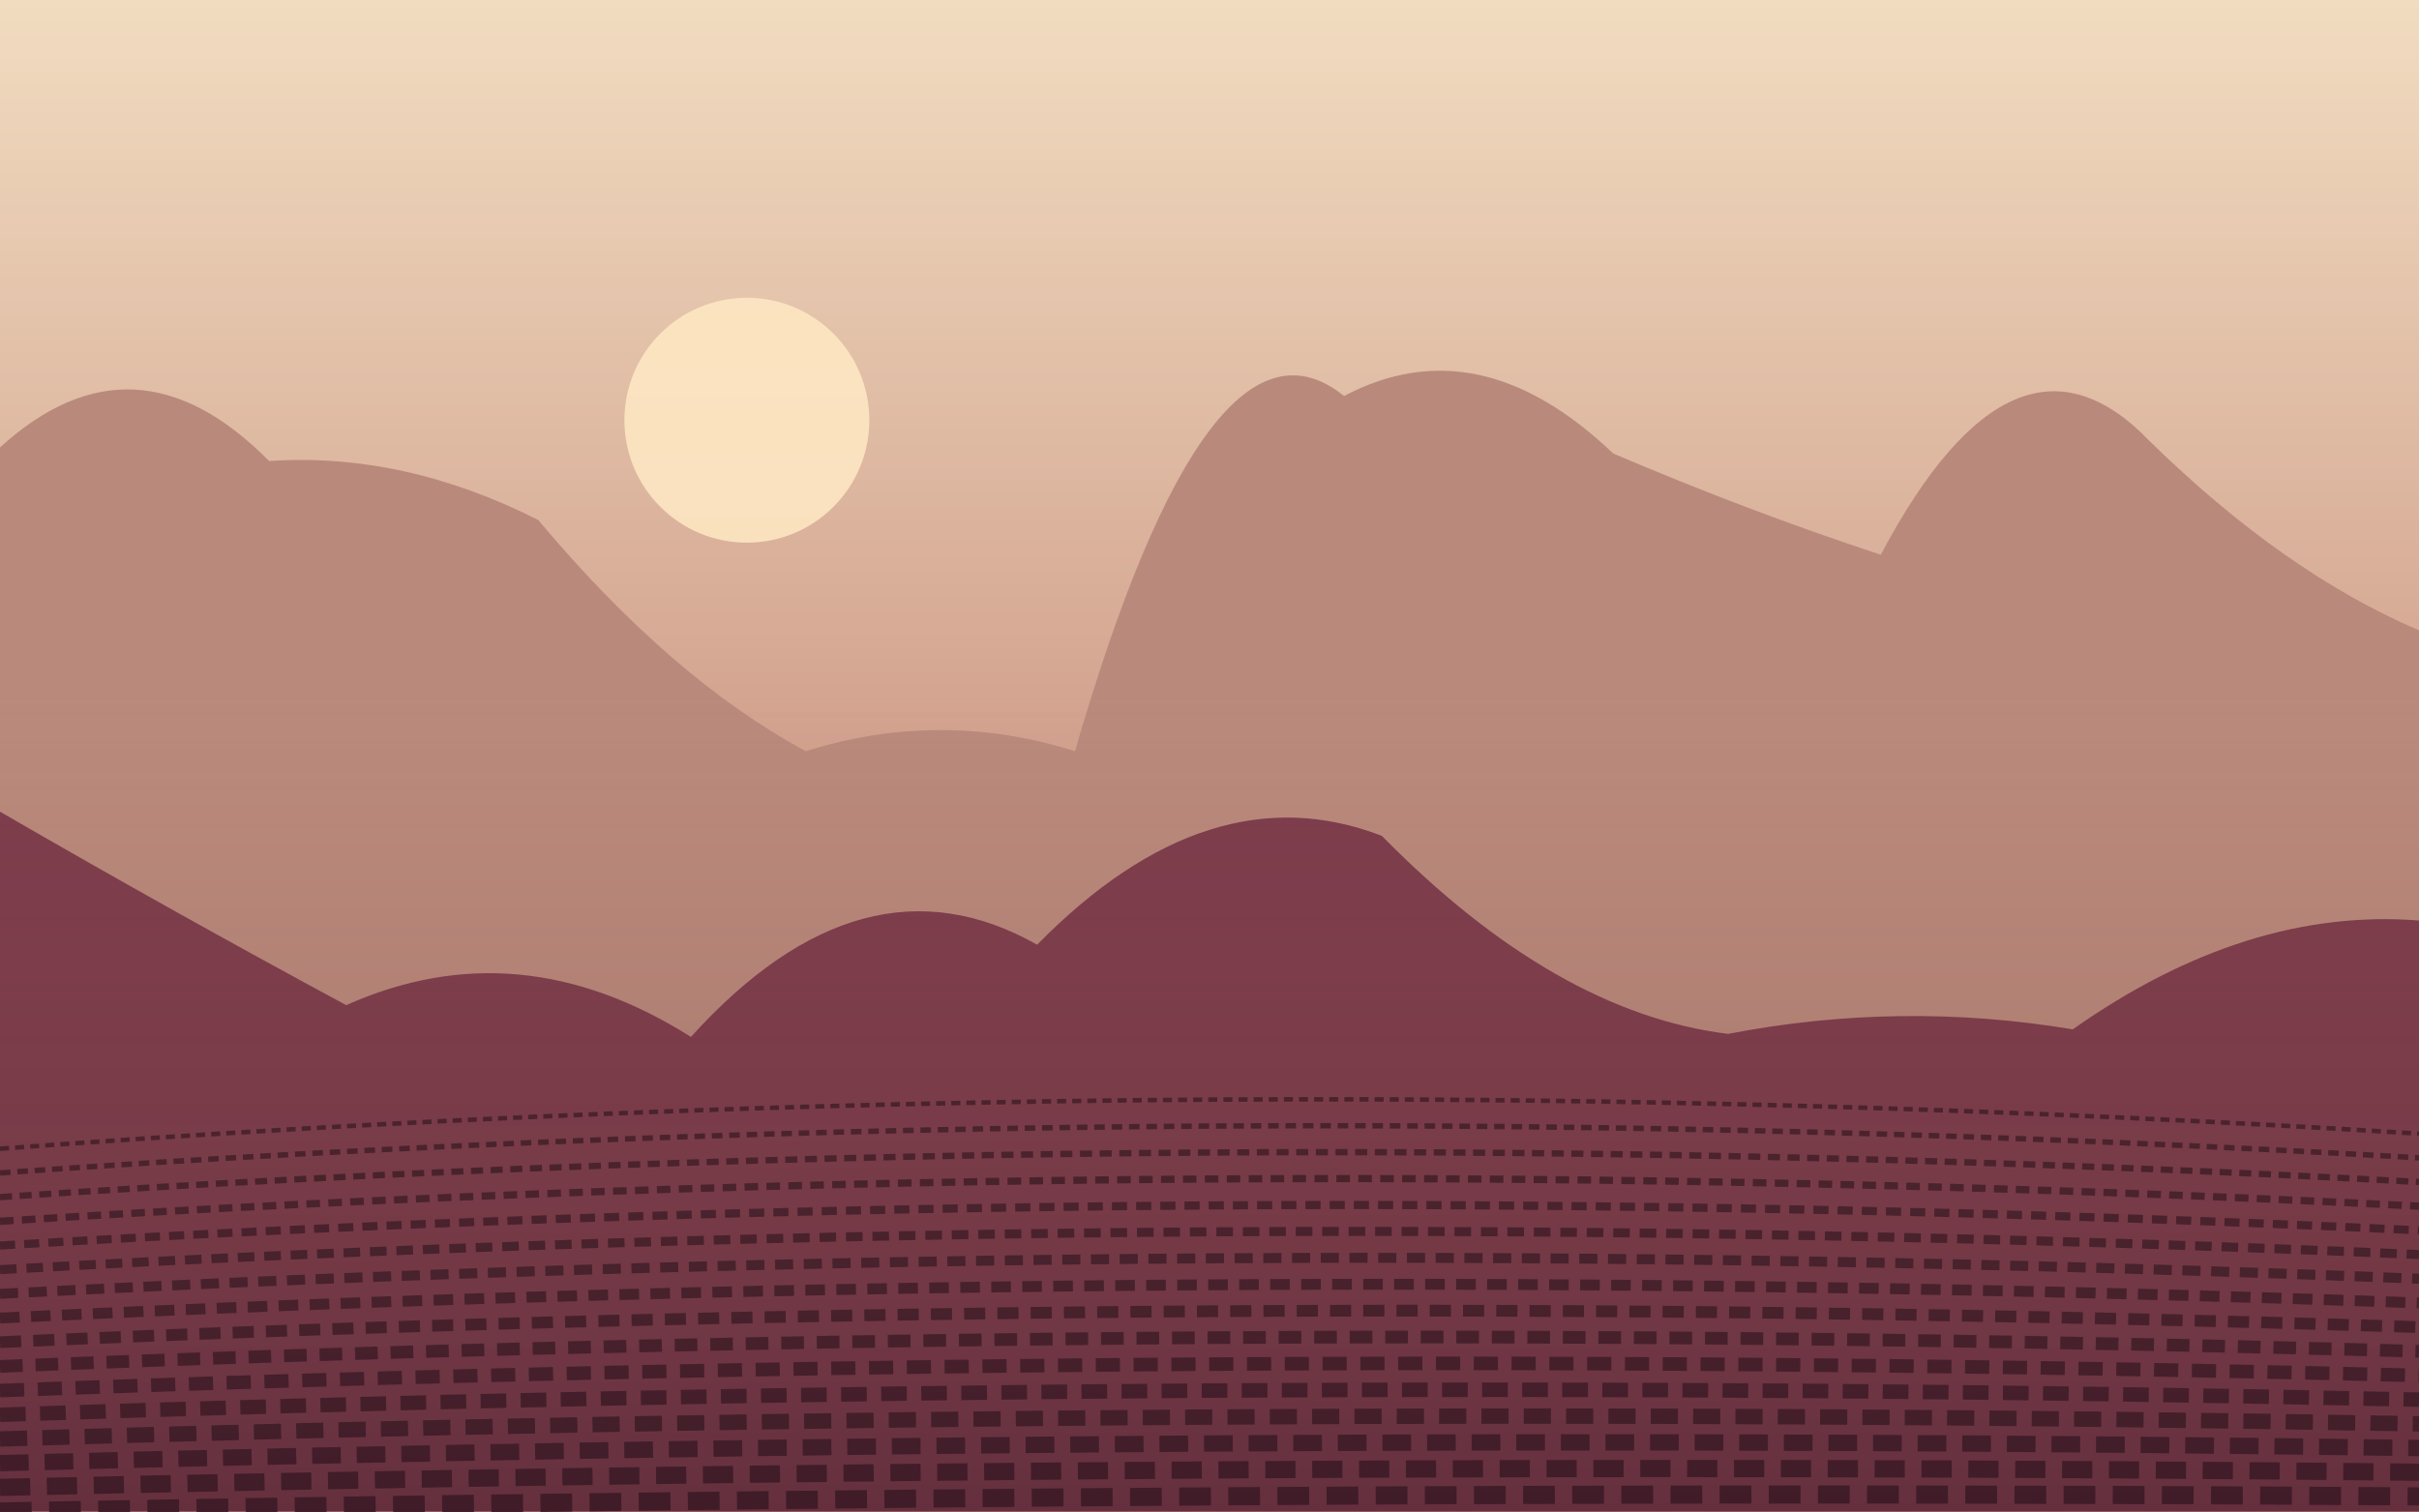
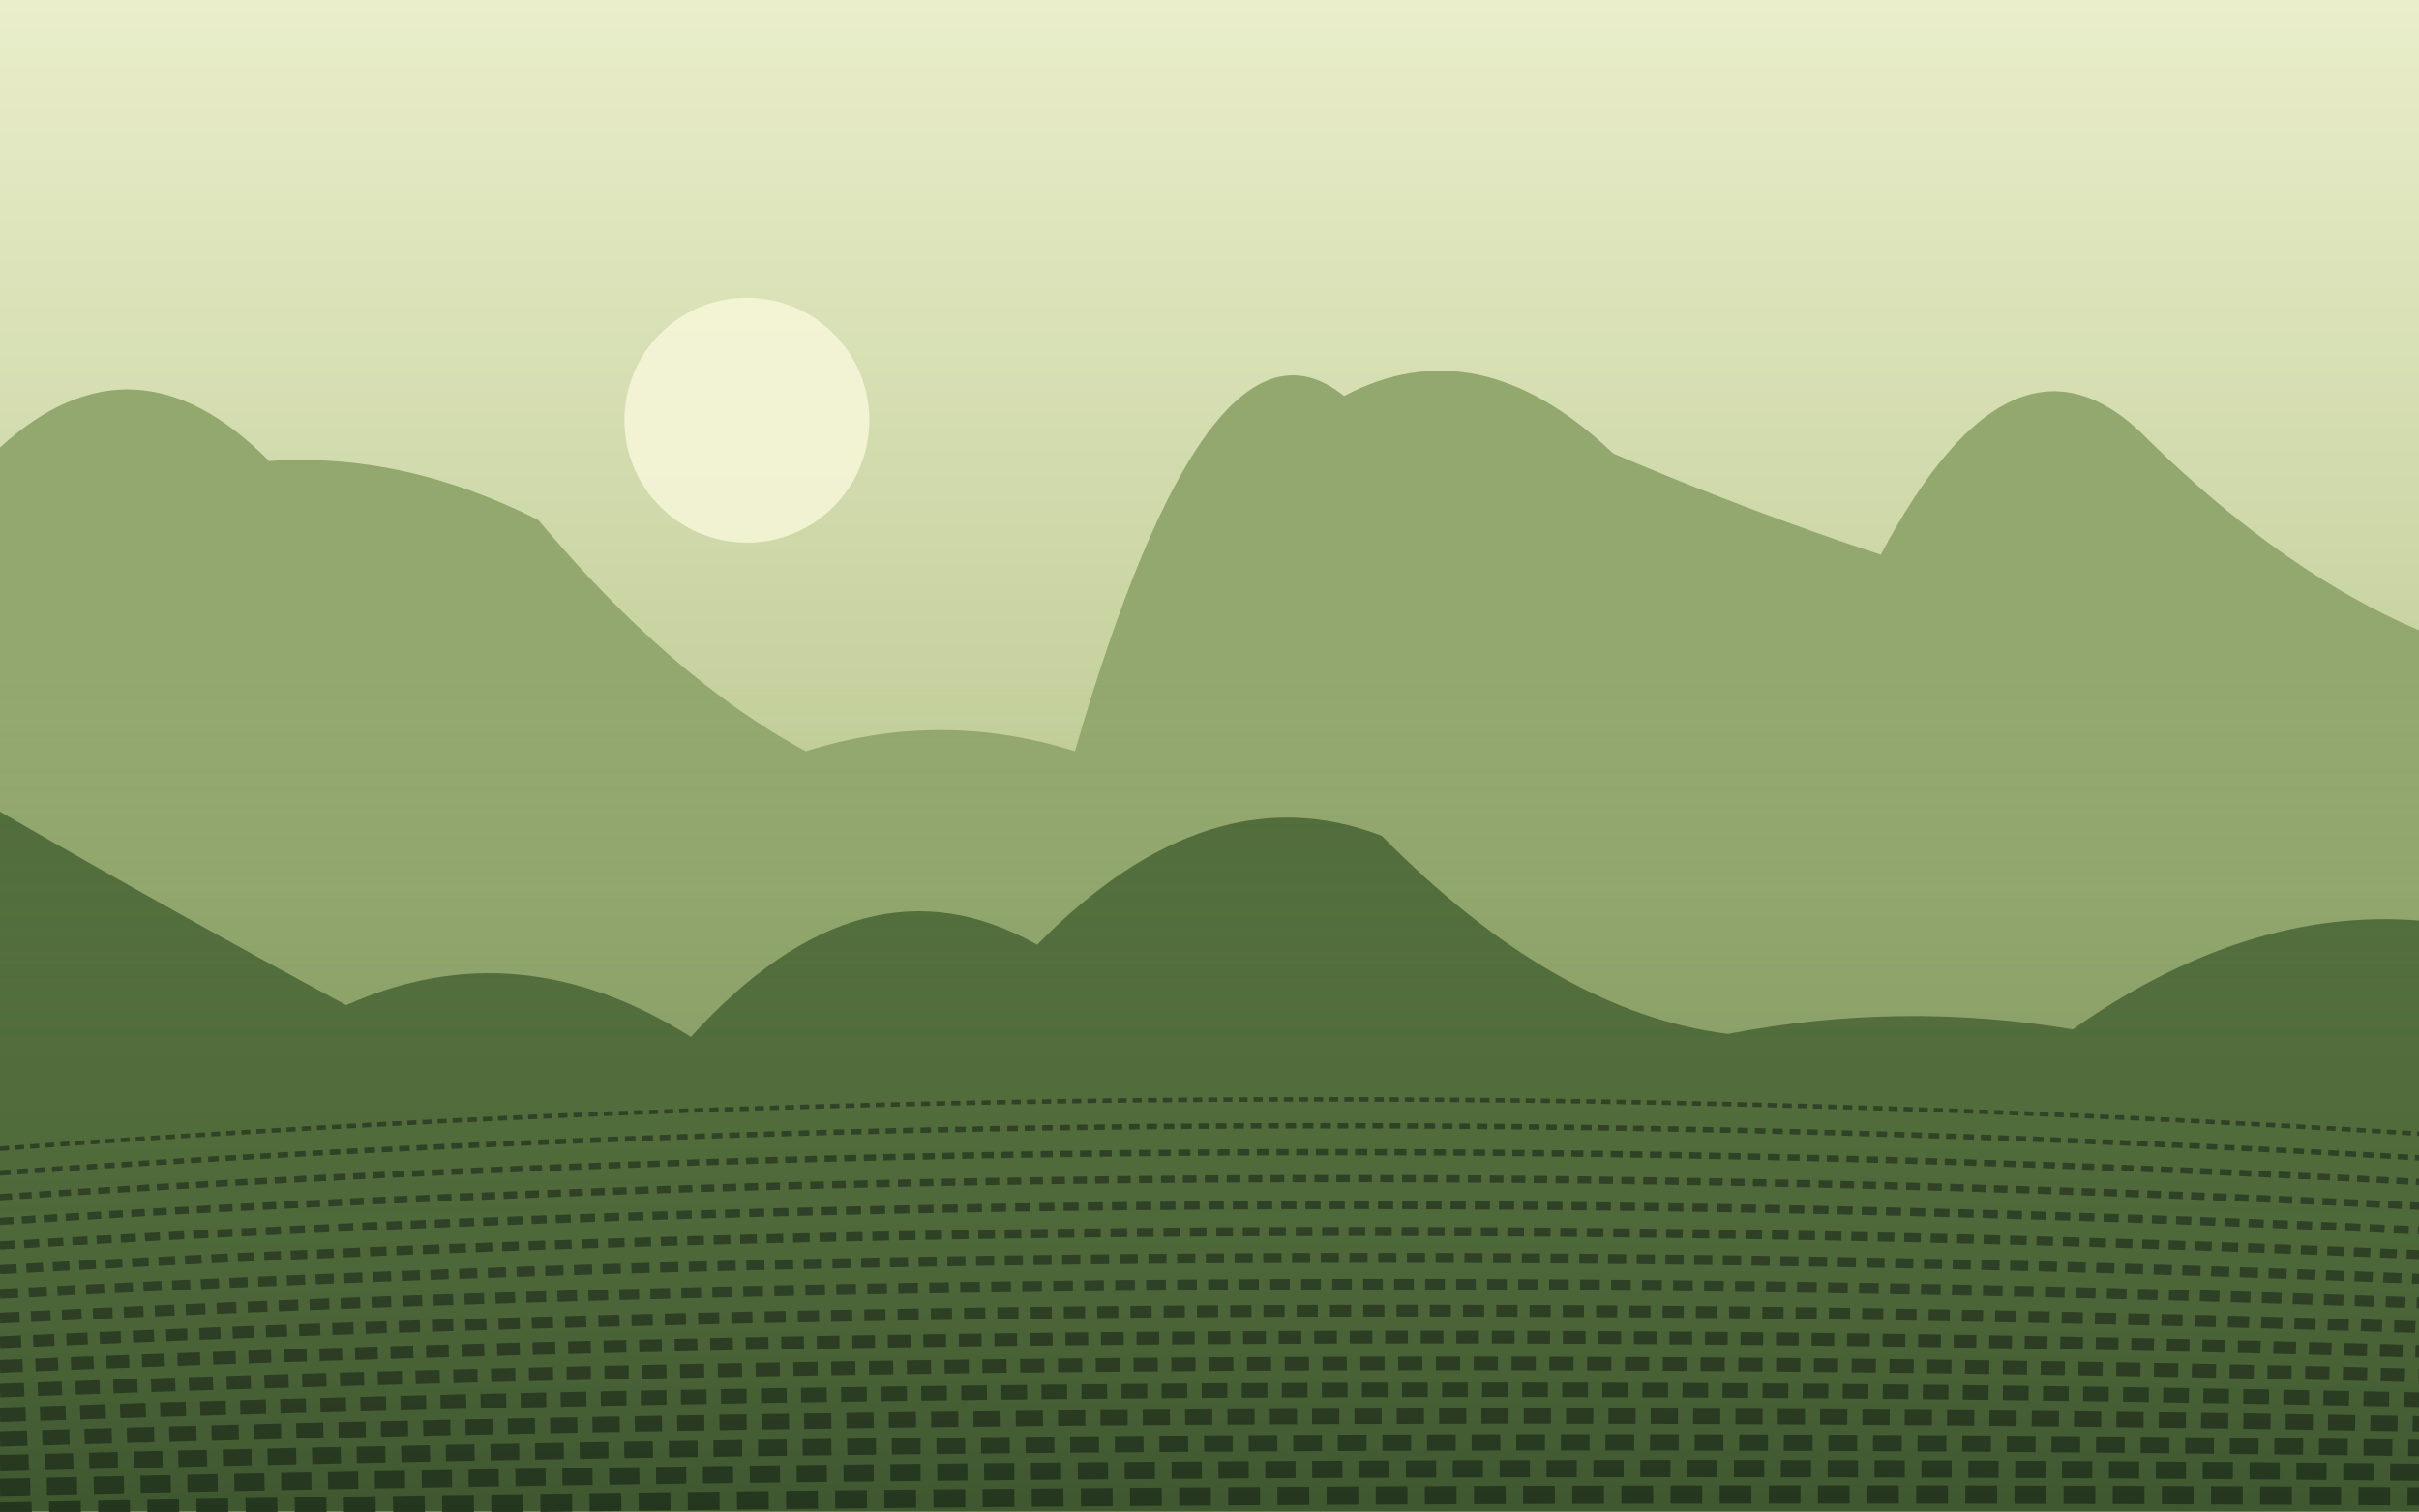
<svg xmlns="http://www.w3.org/2000/svg" viewBox="0 0 1600 1000" width="1600" height="1000" role="img" aria-label="Illustration of vineyard rows in the Alazani Valley">
  <defs>
    <linearGradient id="s" x1="0" y1="0" x2="0" y2="1">
-       <stop offset="0" stop-color="#f1dcc0" />
-       <stop offset="1" stop-color="#b2665b" />
+       <stop offset="0" stop-color="#eaeecb" />
+       <stop offset="1" stop-color="#9bb06a" />
    </linearGradient>
    <linearGradient id="haze" x1="0" y1="0" x2="0" y2="1">
-       <stop offset=".45" stop-color="#b2665b" stop-opacity="0" />
-       <stop offset="1" stop-color="#3b1a26" stop-opacity=".35" />
+       <stop offset=".45" stop-color="#9bb06a" stop-opacity="0" />
+       <stop offset="1" stop-color="#22331d" stop-opacity=".35" />
    </linearGradient>
  </defs>
  <rect width="1600" height="1000" fill="url(#s)" />
-   <circle cx="494" cy="278" r="81" fill="#ffe9c4" opacity=".85" />
-   <path d="M0 1000 L0 560 Q-89 201 0 296 Q89 215 178 305 Q267 299 356 344 Q444 449 533 497 Q622 469 711 497 Q800 190 889 262 Q978 215 1067 300 Q1156 338 1244 367 Q1333 199 1422 292 Q1511 379 1600 417 L1600 1000Z" fill="#b98a7c" />
-   <path d="M0 1000 L0 700 Q-114 492 0 537 Q114 603 229 665 Q343 614 457 686 Q571 560 686 625 Q800 509 914 553 Q1029 670 1143 684 Q1257 662 1371 681 Q1486 600 1600 609 L1600 1000Z" fill="#7b3b4b" />
-   <path d="M0 760 Q800 700 1600 750" stroke="#3b1a26" stroke-width="3" fill="none" stroke-dasharray="6 4" opacity=".9" />
-   <path d="M0 776 Q800 719 1600 766" stroke="#3b1a26" stroke-width="3.6" fill="none" stroke-dasharray="7 4.5" opacity=".9" />
-   <path d="M0 792 Q800 738 1600 782" stroke="#3b1a26" stroke-width="4.2" fill="none" stroke-dasharray="8 5" opacity=".9" />
-   <path d="M0 808 Q800 757 1600 798" stroke="#3b1a26" stroke-width="4.8" fill="none" stroke-dasharray="9 5.5" opacity=".9" />
-   <path d="M0 824 Q800 776 1600 814" stroke="#3b1a26" stroke-width="5.4" fill="none" stroke-dasharray="10 6" opacity=".9" />
-   <path d="M0 840 Q800 795 1600 830" stroke="#3b1a26" stroke-width="6" fill="none" stroke-dasharray="11 6.5" opacity=".9" />
-   <path d="M0 856 Q800 814 1600 846" stroke="#3b1a26" stroke-width="6.6" fill="none" stroke-dasharray="12 7" opacity=".9" />
-   <path d="M0 872 Q800 833 1600 862" stroke="#3b1a26" stroke-width="7.2" fill="none" stroke-dasharray="13 7.5" opacity=".9" />
-   <path d="M0 888 Q800 852 1600 878" stroke="#3b1a26" stroke-width="7.8" fill="none" stroke-dasharray="14 8" opacity=".9" />
-   <path d="M0 904 Q800 871 1600 894" stroke="#3b1a26" stroke-width="8.4" fill="none" stroke-dasharray="15 8.5" opacity=".9" />
-   <path d="M0 920 Q800 890 1600 910" stroke="#3b1a26" stroke-width="9" fill="none" stroke-dasharray="16 9" opacity=".9" />
-   <path d="M0 936 Q800 909 1600 926" stroke="#3b1a26" stroke-width="9.6" fill="none" stroke-dasharray="17 9.5" opacity=".9" />
-   <path d="M0 952 Q800 928 1600 942" stroke="#3b1a26" stroke-width="10.2" fill="none" stroke-dasharray="18 10" opacity=".9" />
-   <path d="M0 968 Q800 947 1600 958" stroke="#3b1a26" stroke-width="10.8" fill="none" stroke-dasharray="19 10.5" opacity=".9" />
-   <path d="M0 984 Q800 966 1600 974" stroke="#3b1a26" stroke-width="11.4" fill="none" stroke-dasharray="20 11" opacity=".9" />
-   <path d="M0 1000 Q800 985 1600 990" stroke="#3b1a26" stroke-width="12" fill="none" stroke-dasharray="21 11.5" opacity=".9" />
+   <circle cx="494" cy="278" r="81" fill="#f7f7d9" opacity=".85" />
+   <path d="M0 1000 L0 560 Q-89 201 0 296 Q89 215 178 305 Q267 299 356 344 Q444 449 533 497 Q622 469 711 497 Q800 190 889 262 Q978 215 1067 300 Q1156 338 1244 367 Q1333 199 1422 292 Q1511 379 1600 417 L1600 1000Z" fill="#93a86f" />
+   <path d="M0 1000 L0 700 Q-114 492 0 537 Q114 603 229 665 Q343 614 457 686 Q571 560 686 625 Q800 509 914 553 Q1029 670 1143 684 Q1257 662 1371 681 Q1486 600 1600 609 L1600 1000Z" fill="#4f6b3a" />
+   <path d="M0 760 Q800 700 1600 750" stroke="#22331d" stroke-width="3" fill="none" stroke-dasharray="6 4" opacity=".9" />
+   <path d="M0 776 Q800 719 1600 766" stroke="#22331d" stroke-width="3.6" fill="none" stroke-dasharray="7 4.5" opacity=".9" />
+   <path d="M0 792 Q800 738 1600 782" stroke="#22331d" stroke-width="4.2" fill="none" stroke-dasharray="8 5" opacity=".9" />
+   <path d="M0 808 Q800 757 1600 798" stroke="#22331d" stroke-width="4.8" fill="none" stroke-dasharray="9 5.5" opacity=".9" />
+   <path d="M0 824 Q800 776 1600 814" stroke="#22331d" stroke-width="5.4" fill="none" stroke-dasharray="10 6" opacity=".9" />
+   <path d="M0 840 Q800 795 1600 830" stroke="#22331d" stroke-width="6" fill="none" stroke-dasharray="11 6.5" opacity=".9" />
+   <path d="M0 856 Q800 814 1600 846" stroke="#22331d" stroke-width="6.6" fill="none" stroke-dasharray="12 7" opacity=".9" />
+   <path d="M0 872 Q800 833 1600 862" stroke="#22331d" stroke-width="7.2" fill="none" stroke-dasharray="13 7.5" opacity=".9" />
+   <path d="M0 888 Q800 852 1600 878" stroke="#22331d" stroke-width="7.8" fill="none" stroke-dasharray="14 8" opacity=".9" />
+   <path d="M0 904 Q800 871 1600 894" stroke="#22331d" stroke-width="8.4" fill="none" stroke-dasharray="15 8.5" opacity=".9" />
+   <path d="M0 920 Q800 890 1600 910" stroke="#22331d" stroke-width="9" fill="none" stroke-dasharray="16 9" opacity=".9" />
+   <path d="M0 936 Q800 909 1600 926" stroke="#22331d" stroke-width="9.6" fill="none" stroke-dasharray="17 9.5" opacity=".9" />
+   <path d="M0 952 Q800 928 1600 942" stroke="#22331d" stroke-width="10.2" fill="none" stroke-dasharray="18 10" opacity=".9" />
+   <path d="M0 968 Q800 947 1600 958" stroke="#22331d" stroke-width="10.8" fill="none" stroke-dasharray="19 10.5" opacity=".9" />
+   <path d="M0 984 Q800 966 1600 974" stroke="#22331d" stroke-width="11.4" fill="none" stroke-dasharray="20 11" opacity=".9" />
+   <path d="M0 1000 Q800 985 1600 990" stroke="#22331d" stroke-width="12" fill="none" stroke-dasharray="21 11.5" opacity=".9" />
  <rect width="1600" height="1000" fill="url(#haze)" />
</svg>
